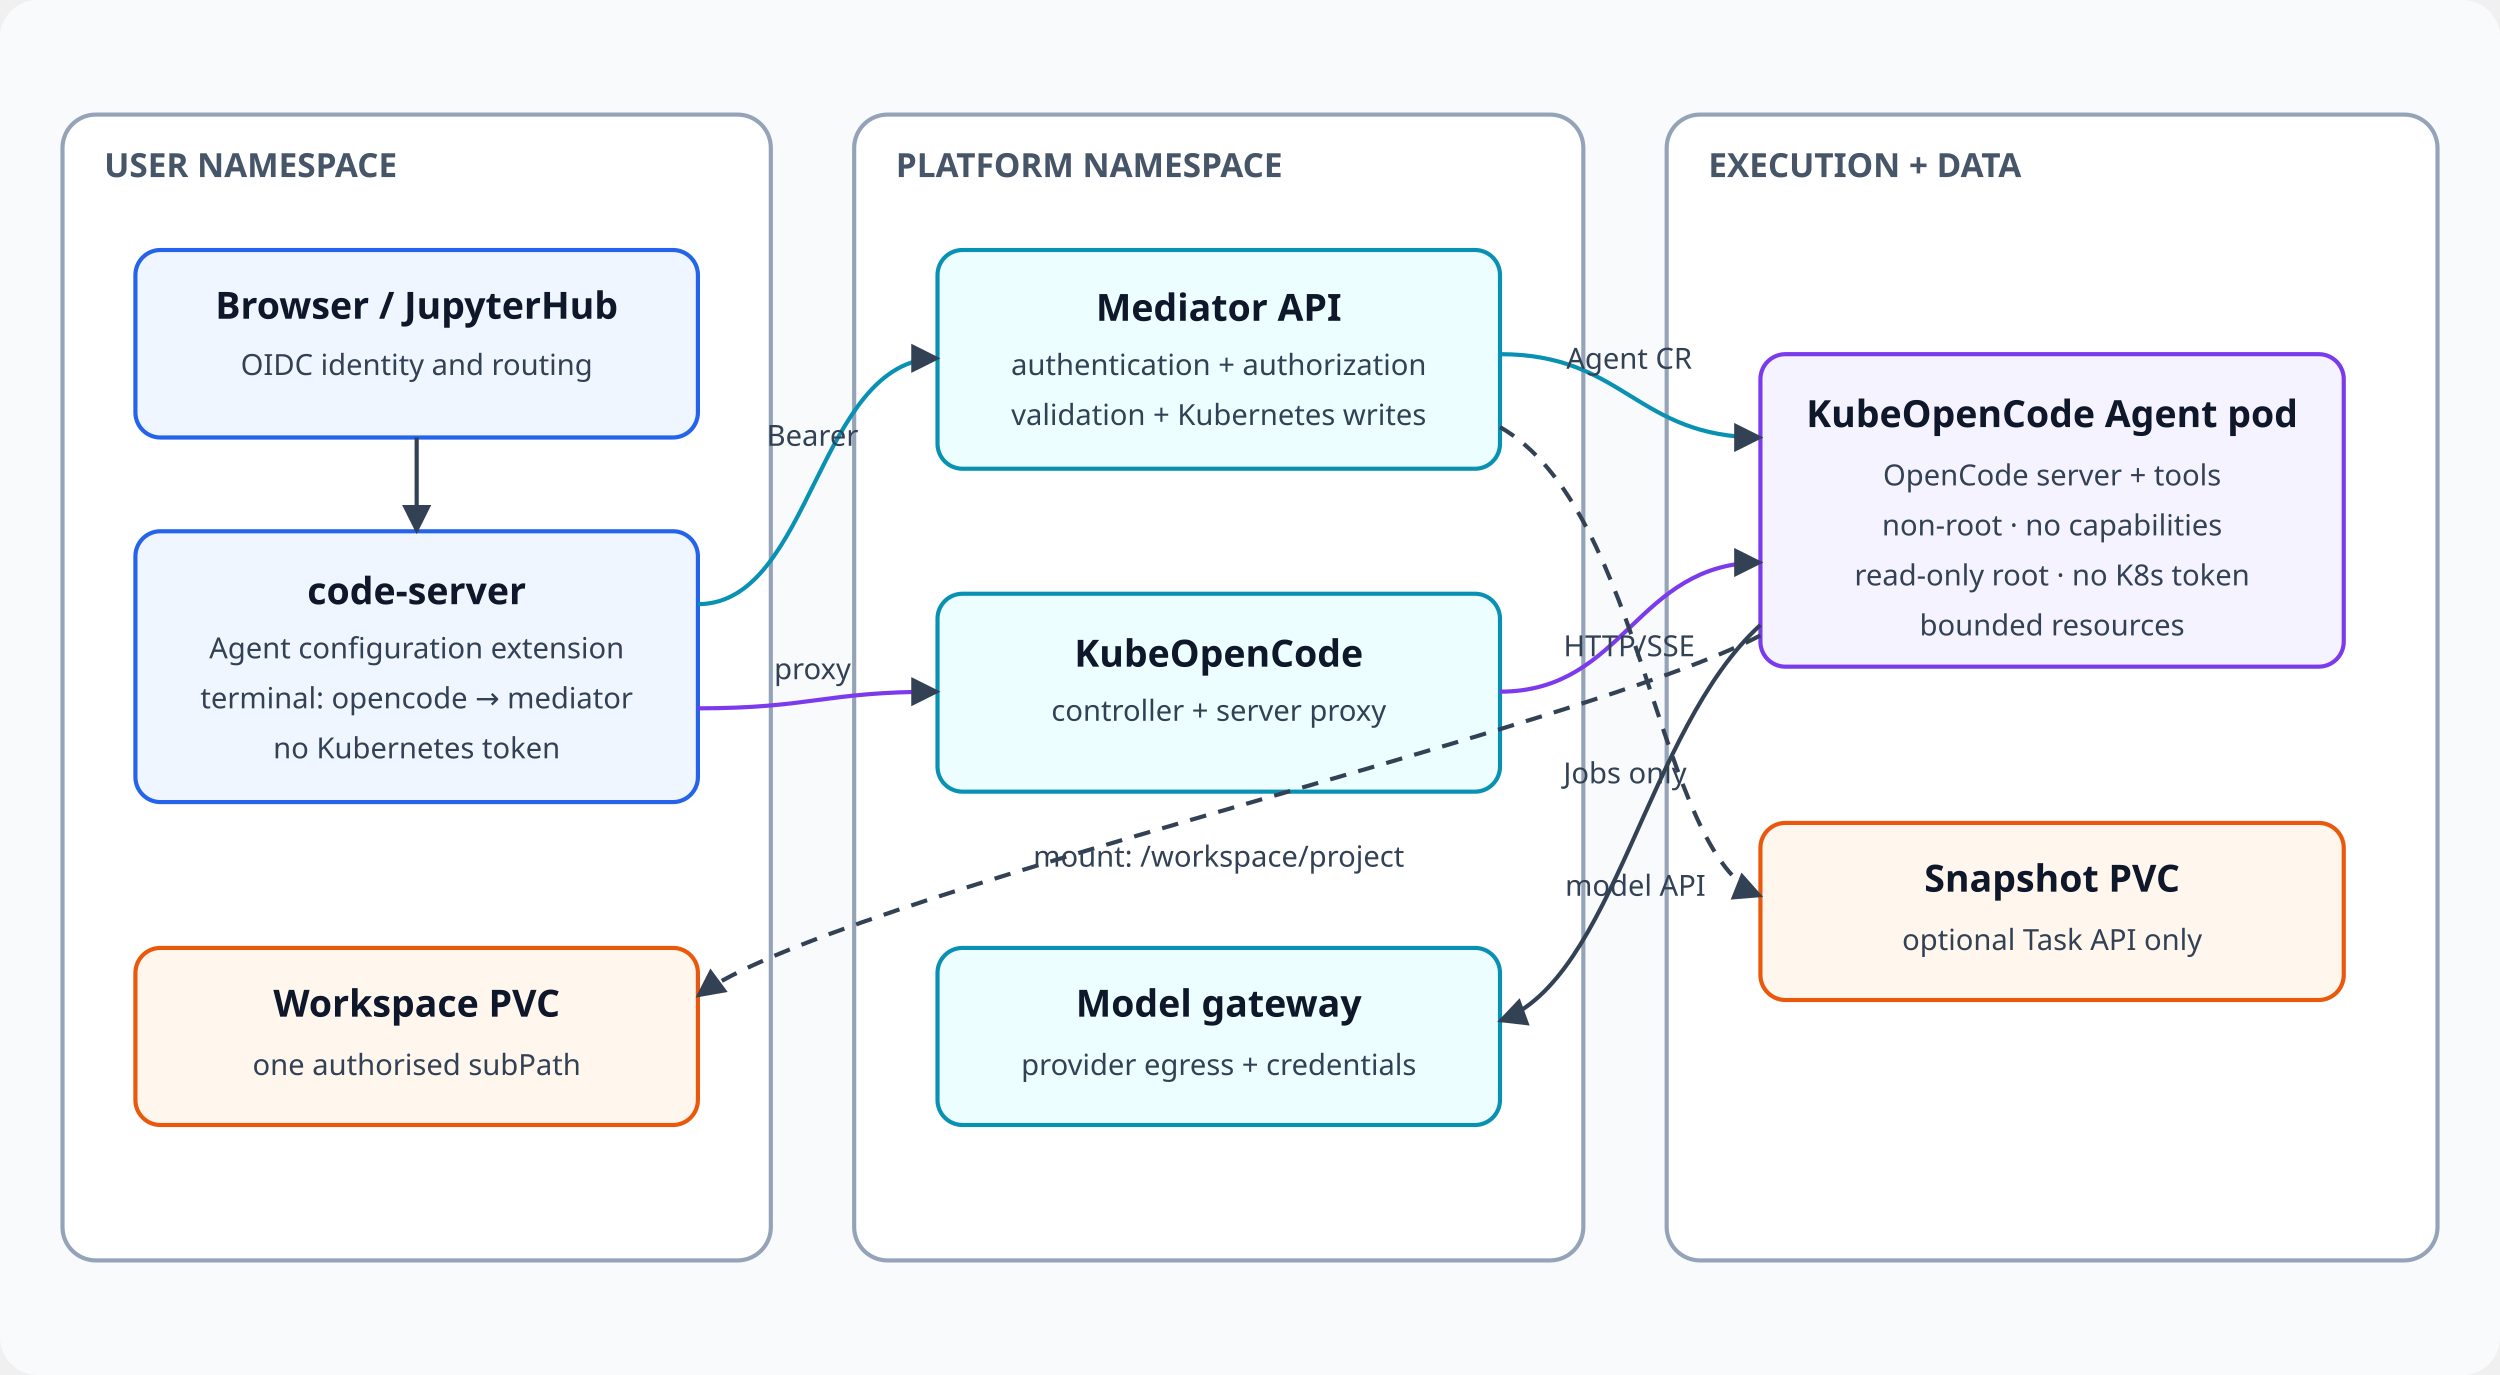
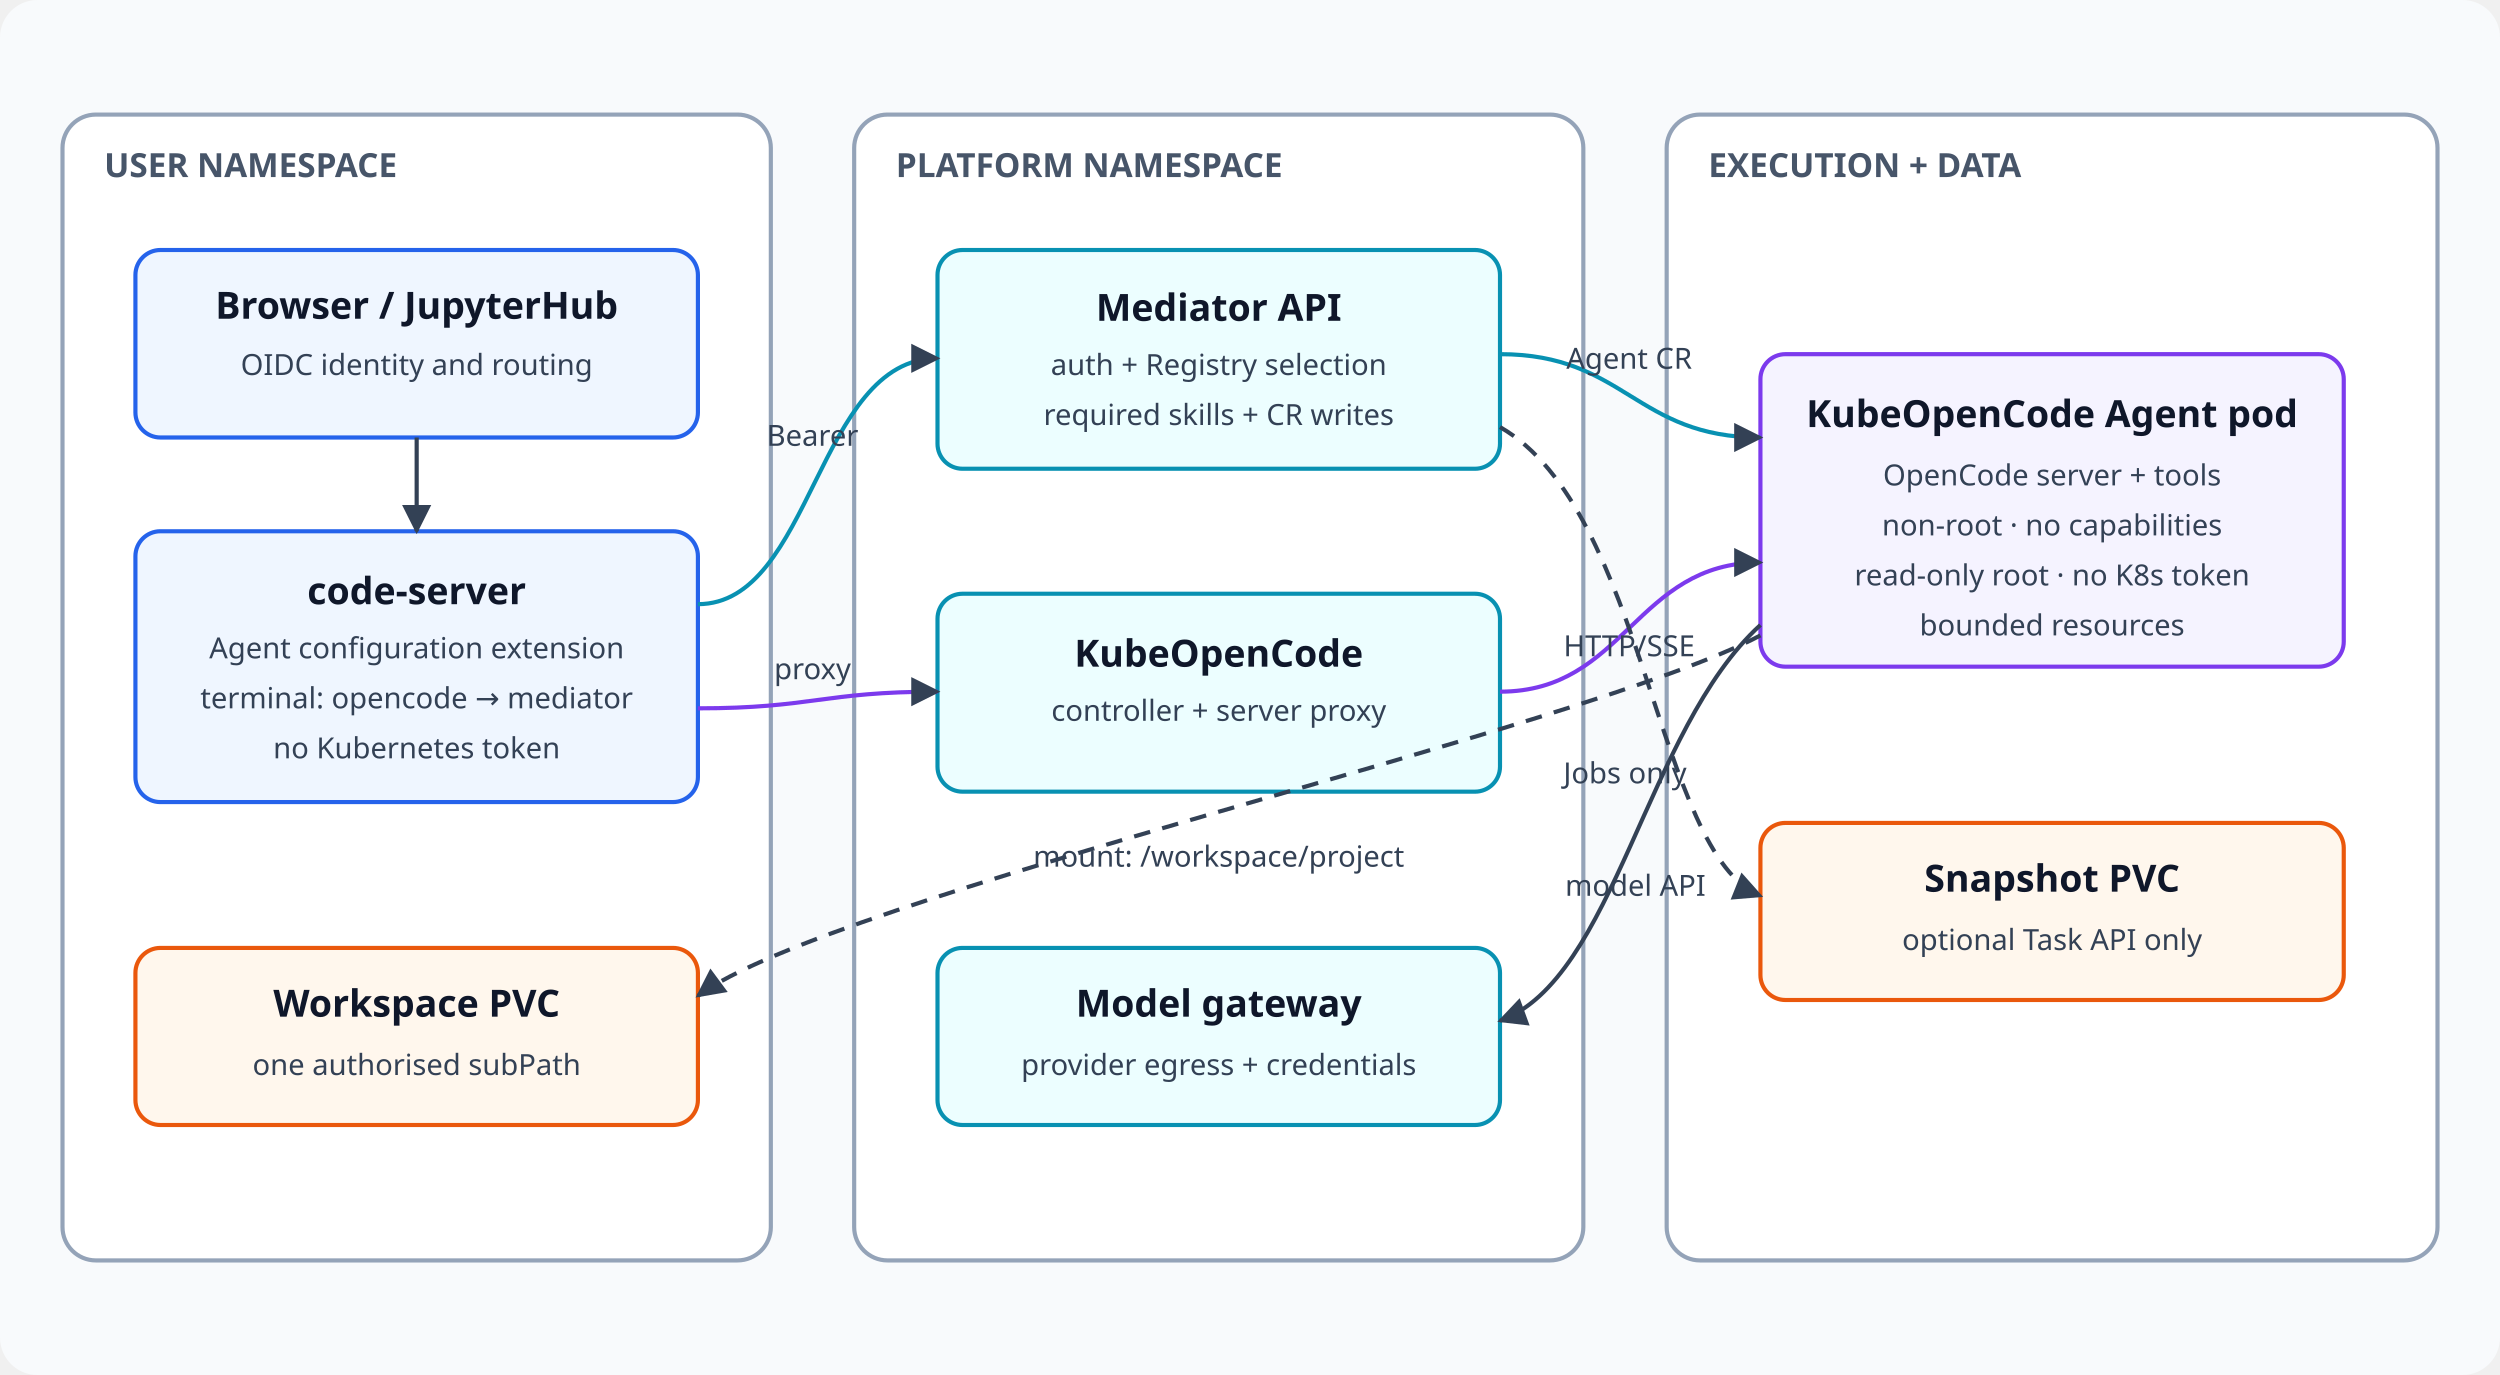
<svg xmlns="http://www.w3.org/2000/svg" width="1200" height="660" viewBox="0 0 1200 660" role="img" aria-labelledby="title desc">
  <defs>
    <style>
      .bg{fill:#f8fafc}.zone{fill:#fff;stroke:#94a3b8;stroke-width:2}.trusted{fill:#ecfeff;stroke:#0891b2;stroke-width:2}.user{fill:#eff6ff;stroke:#2563eb;stroke-width:2}.agent{fill:#f5f3ff;stroke:#7c3aed;stroke-width:2}.store{fill:#fff7ed;stroke:#ea580c;stroke-width:2}.label{font:600 18px system-ui,sans-serif;fill:#0f172a}.small{font:14px system-ui,sans-serif;fill:#334155}.zoneLabel{font:700 16px system-ui,sans-serif;fill:#475569}.line{stroke:#334155;stroke-width:2;fill:none;marker-end:url(#arrow)}.control{stroke:#0891b2}.interactive{stroke:#7c3aed}.dash{stroke-dasharray:8 6}
    </style>
    <marker id="arrow" viewBox="0 0 10 10" refX="9" refY="5" markerWidth="7" markerHeight="7" orient="auto-start-reverse">
      <path d="M0 0 10 5 0 10z" fill="#334155" />
    </marker>
  </defs>
  <rect class="bg" width="1200" height="660" rx="18" />
  <rect class="zone" x="30" y="55" width="340" height="550" rx="16" />
  <text class="zoneLabel" x="50" y="85">USER NAMESPACE</text>
  <rect class="zone" x="410" y="55" width="350" height="550" rx="16" />
  <text class="zoneLabel" x="430" y="85">PLATFORM NAMESPACE</text>
  <rect class="zone" x="800" y="55" width="370" height="550" rx="16" />
  <text class="zoneLabel" x="820" y="85">EXECUTION + DATA</text>
  <rect class="user" x="65" y="120" width="270" height="90" rx="12" />
  <text class="label" x="200" y="153" text-anchor="middle">Browser / JupyterHub</text>
  <text class="small" x="200" y="180" text-anchor="middle">OIDC identity and routing</text>
  <rect class="user" x="65" y="255" width="270" height="130" rx="12" />
  <text class="label" x="200" y="290" text-anchor="middle">code-server</text>
  <text class="small" x="200" y="316" text-anchor="middle">Agent configuration extension</text>
  <text class="small" x="200" y="340" text-anchor="middle">terminal: opencode → mediator</text>
  <text class="small" x="200" y="364" text-anchor="middle">no Kubernetes token</text>
  <rect class="store" x="65" y="455" width="270" height="85" rx="12" />
  <text class="label" x="200" y="488" text-anchor="middle">Workspace PVC</text>
  <text class="small" x="200" y="516" text-anchor="middle">one authorised subPath</text>
  <rect class="trusted" x="450" y="120" width="270" height="105" rx="12" />
  <text class="label" x="585" y="154" text-anchor="middle">Mediator API</text>
-   <text class="small" x="585" y="180" text-anchor="middle">authentication + authorization</text>
-   <text class="small" x="585" y="204" text-anchor="middle">validation + Kubernetes writes</text>
+   <text class="small" x="585" y="180" text-anchor="middle">auth + Registry selection</text>
+   <text class="small" x="585" y="204" text-anchor="middle">required skills + CR writes</text>
  <rect class="trusted" x="450" y="285" width="270" height="95" rx="12" />
  <text class="label" x="585" y="320" text-anchor="middle">KubeOpenCode</text>
  <text class="small" x="585" y="346" text-anchor="middle">controller + server proxy</text>
  <rect class="trusted" x="450" y="455" width="270" height="85" rx="12" />
  <text class="label" x="585" y="488" text-anchor="middle">Model gateway</text>
  <text class="small" x="585" y="516" text-anchor="middle">provider egress + credentials</text>
  <rect class="agent" x="845" y="170" width="280" height="150" rx="12" />
  <text class="label" x="985" y="205" text-anchor="middle">KubeOpenCode Agent pod</text>
  <text class="small" x="985" y="233" text-anchor="middle">OpenCode server + tools</text>
  <text class="small" x="985" y="257" text-anchor="middle">non-root · no capabilities</text>
  <text class="small" x="985" y="281" text-anchor="middle">read-only root · no K8s token</text>
  <text class="small" x="985" y="305" text-anchor="middle">bounded resources</text>
  <rect class="store" x="845" y="395" width="280" height="85" rx="12" />
  <text class="label" x="985" y="428" text-anchor="middle">Snapshot PVC</text>
  <text class="small" x="985" y="456" text-anchor="middle">optional Task API only</text>
  <path class="line" d="M200 210v45" />
  <path class="line control" d="M335 290C390 290 392 172 450 172" />
  <text class="small" x="390" y="214" text-anchor="middle">Bearer</text>
  <path class="line interactive" d="M335 340C390 340 395 332 450 332" />
  <text class="small" x="390" y="326" text-anchor="middle">proxy</text>
  <path class="line control" d="M720 170C780 170 785 210 845 210" />
  <text class="small" x="782" y="177" text-anchor="middle">Agent CR</text>
  <path class="line interactive" d="M720 332C780 332 785 270 845 270" />
  <text class="small" x="782" y="315" text-anchor="middle">HTTP/SSE</text>
  <path class="line dash" d="M845 305C760 350 400 430 335 478" />
  <text class="small" x="585" y="416" text-anchor="middle">mount: /workspace/project</text>
  <path class="line" d="M845 300C790 350 775 470 720 490" />
  <text class="small" x="785" y="430" text-anchor="middle">model API</text>
  <path class="line dash" d="M720 205C790 245 795 410 845 430" />
  <text class="small" x="780" y="376" text-anchor="middle">Jobs only</text>
</svg>
